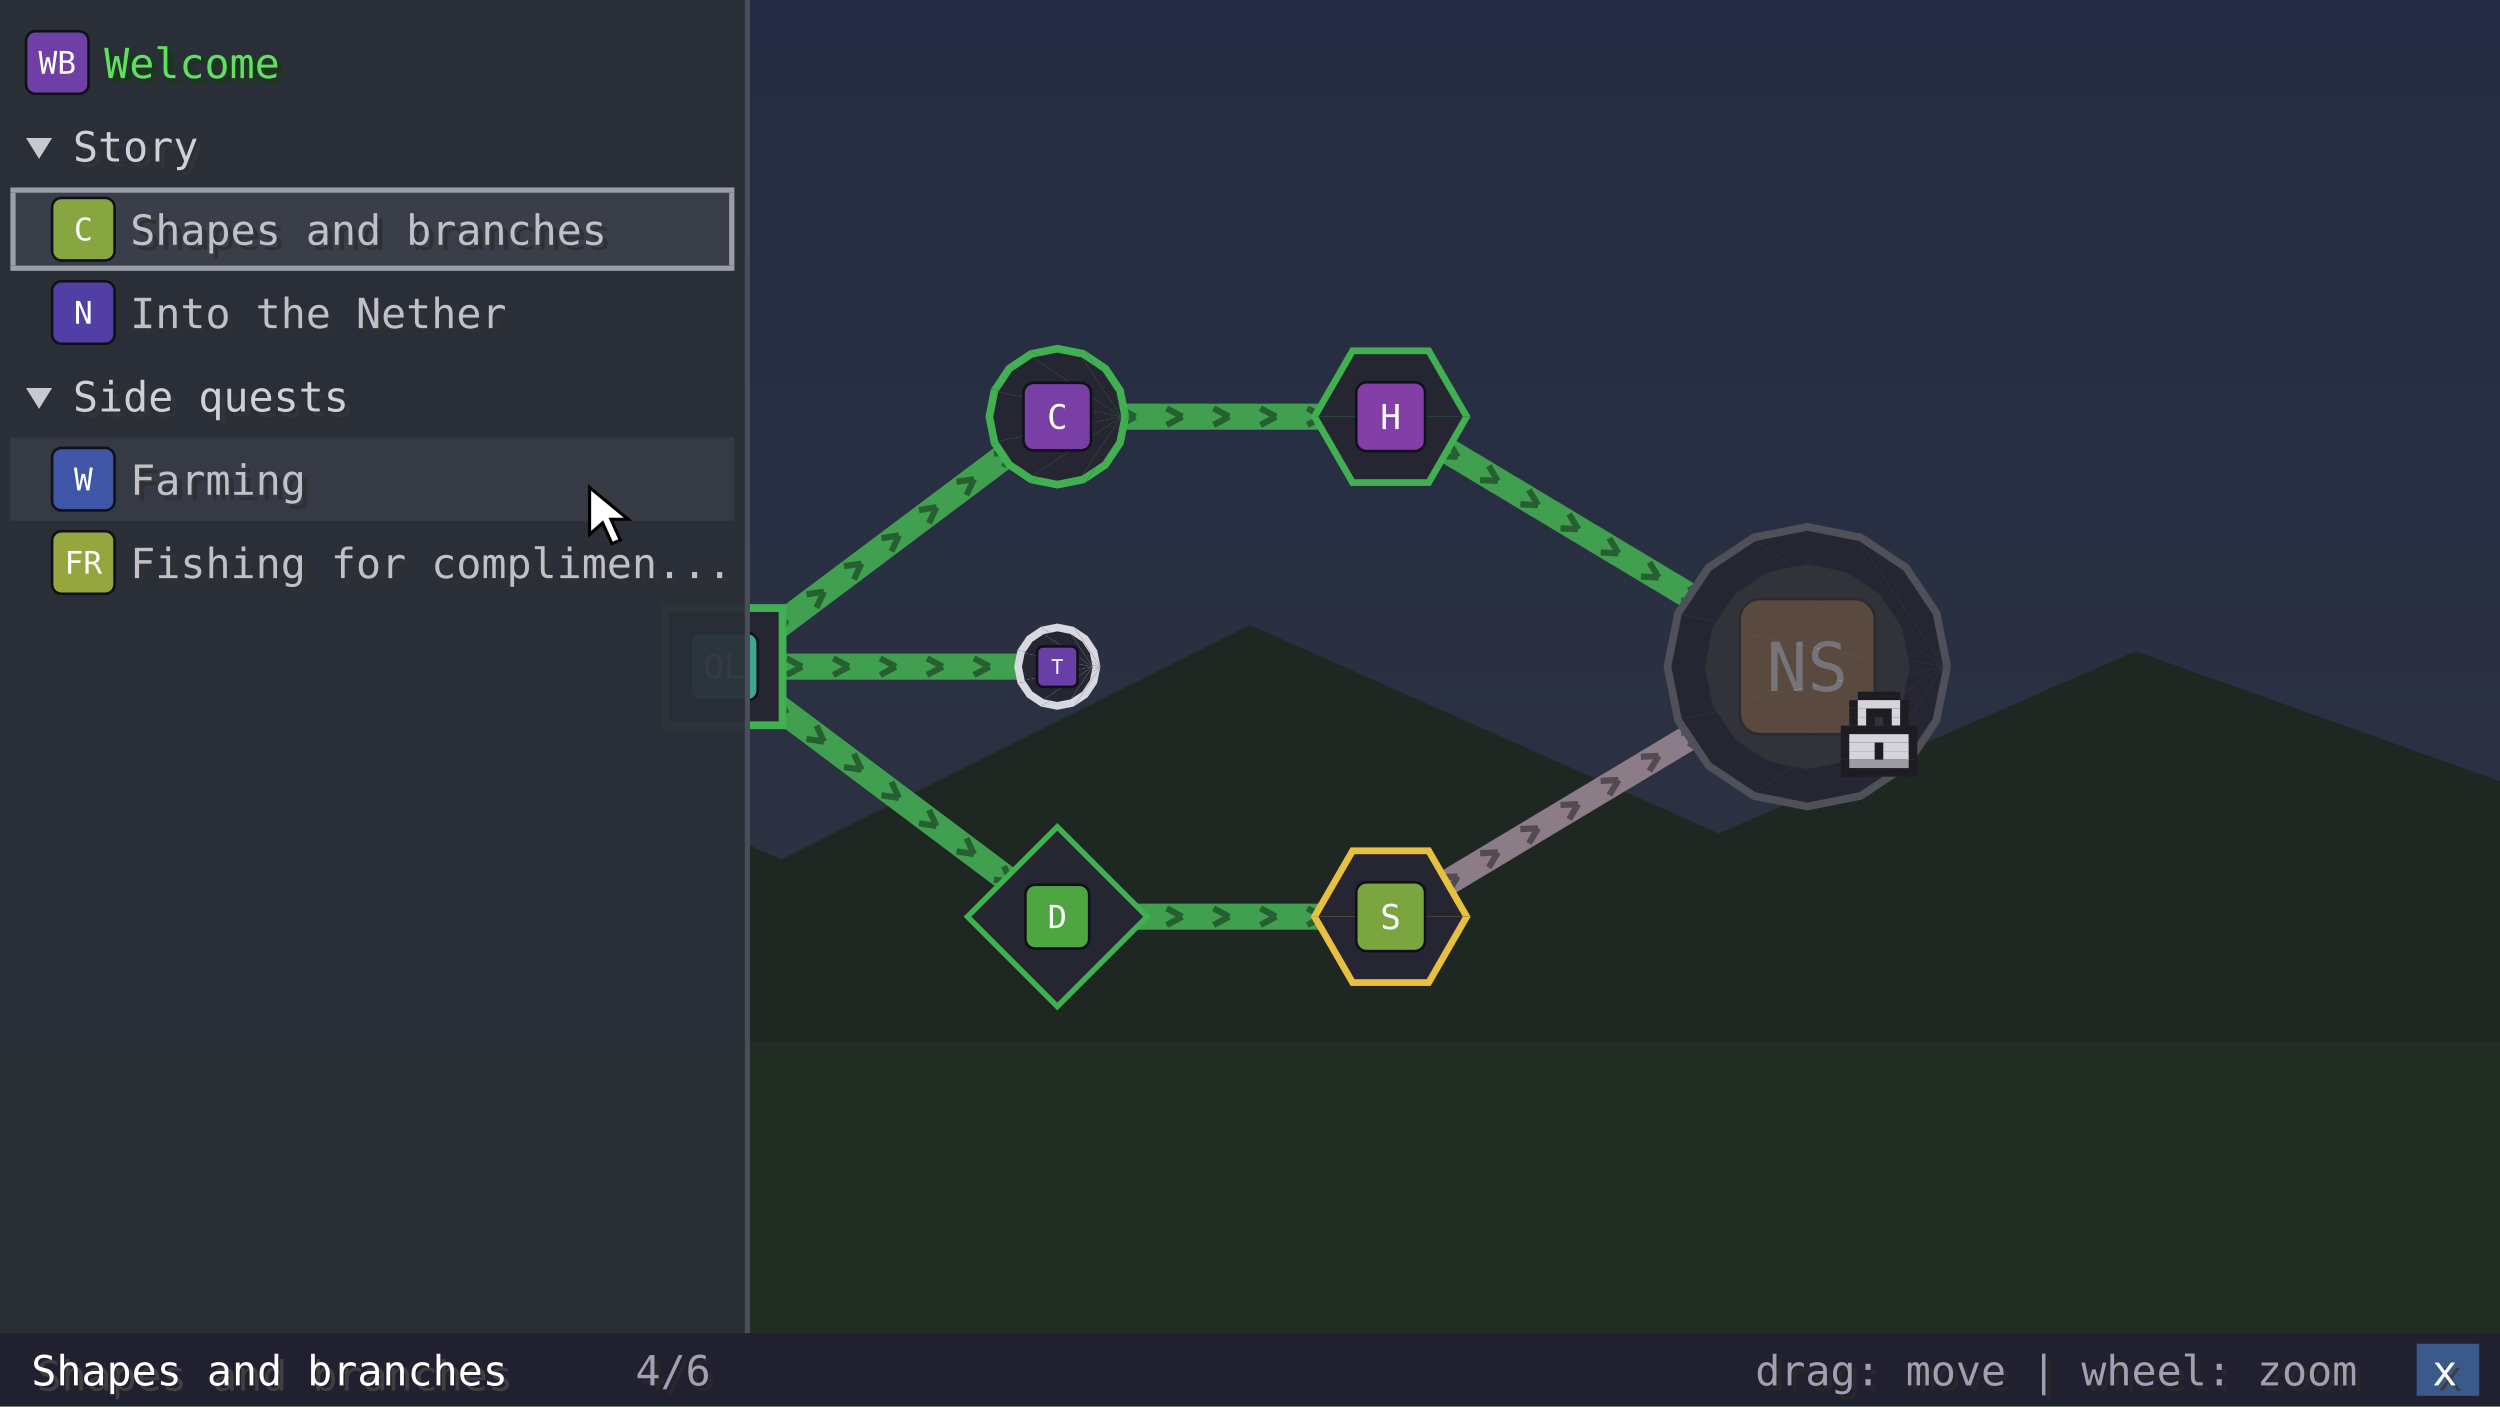
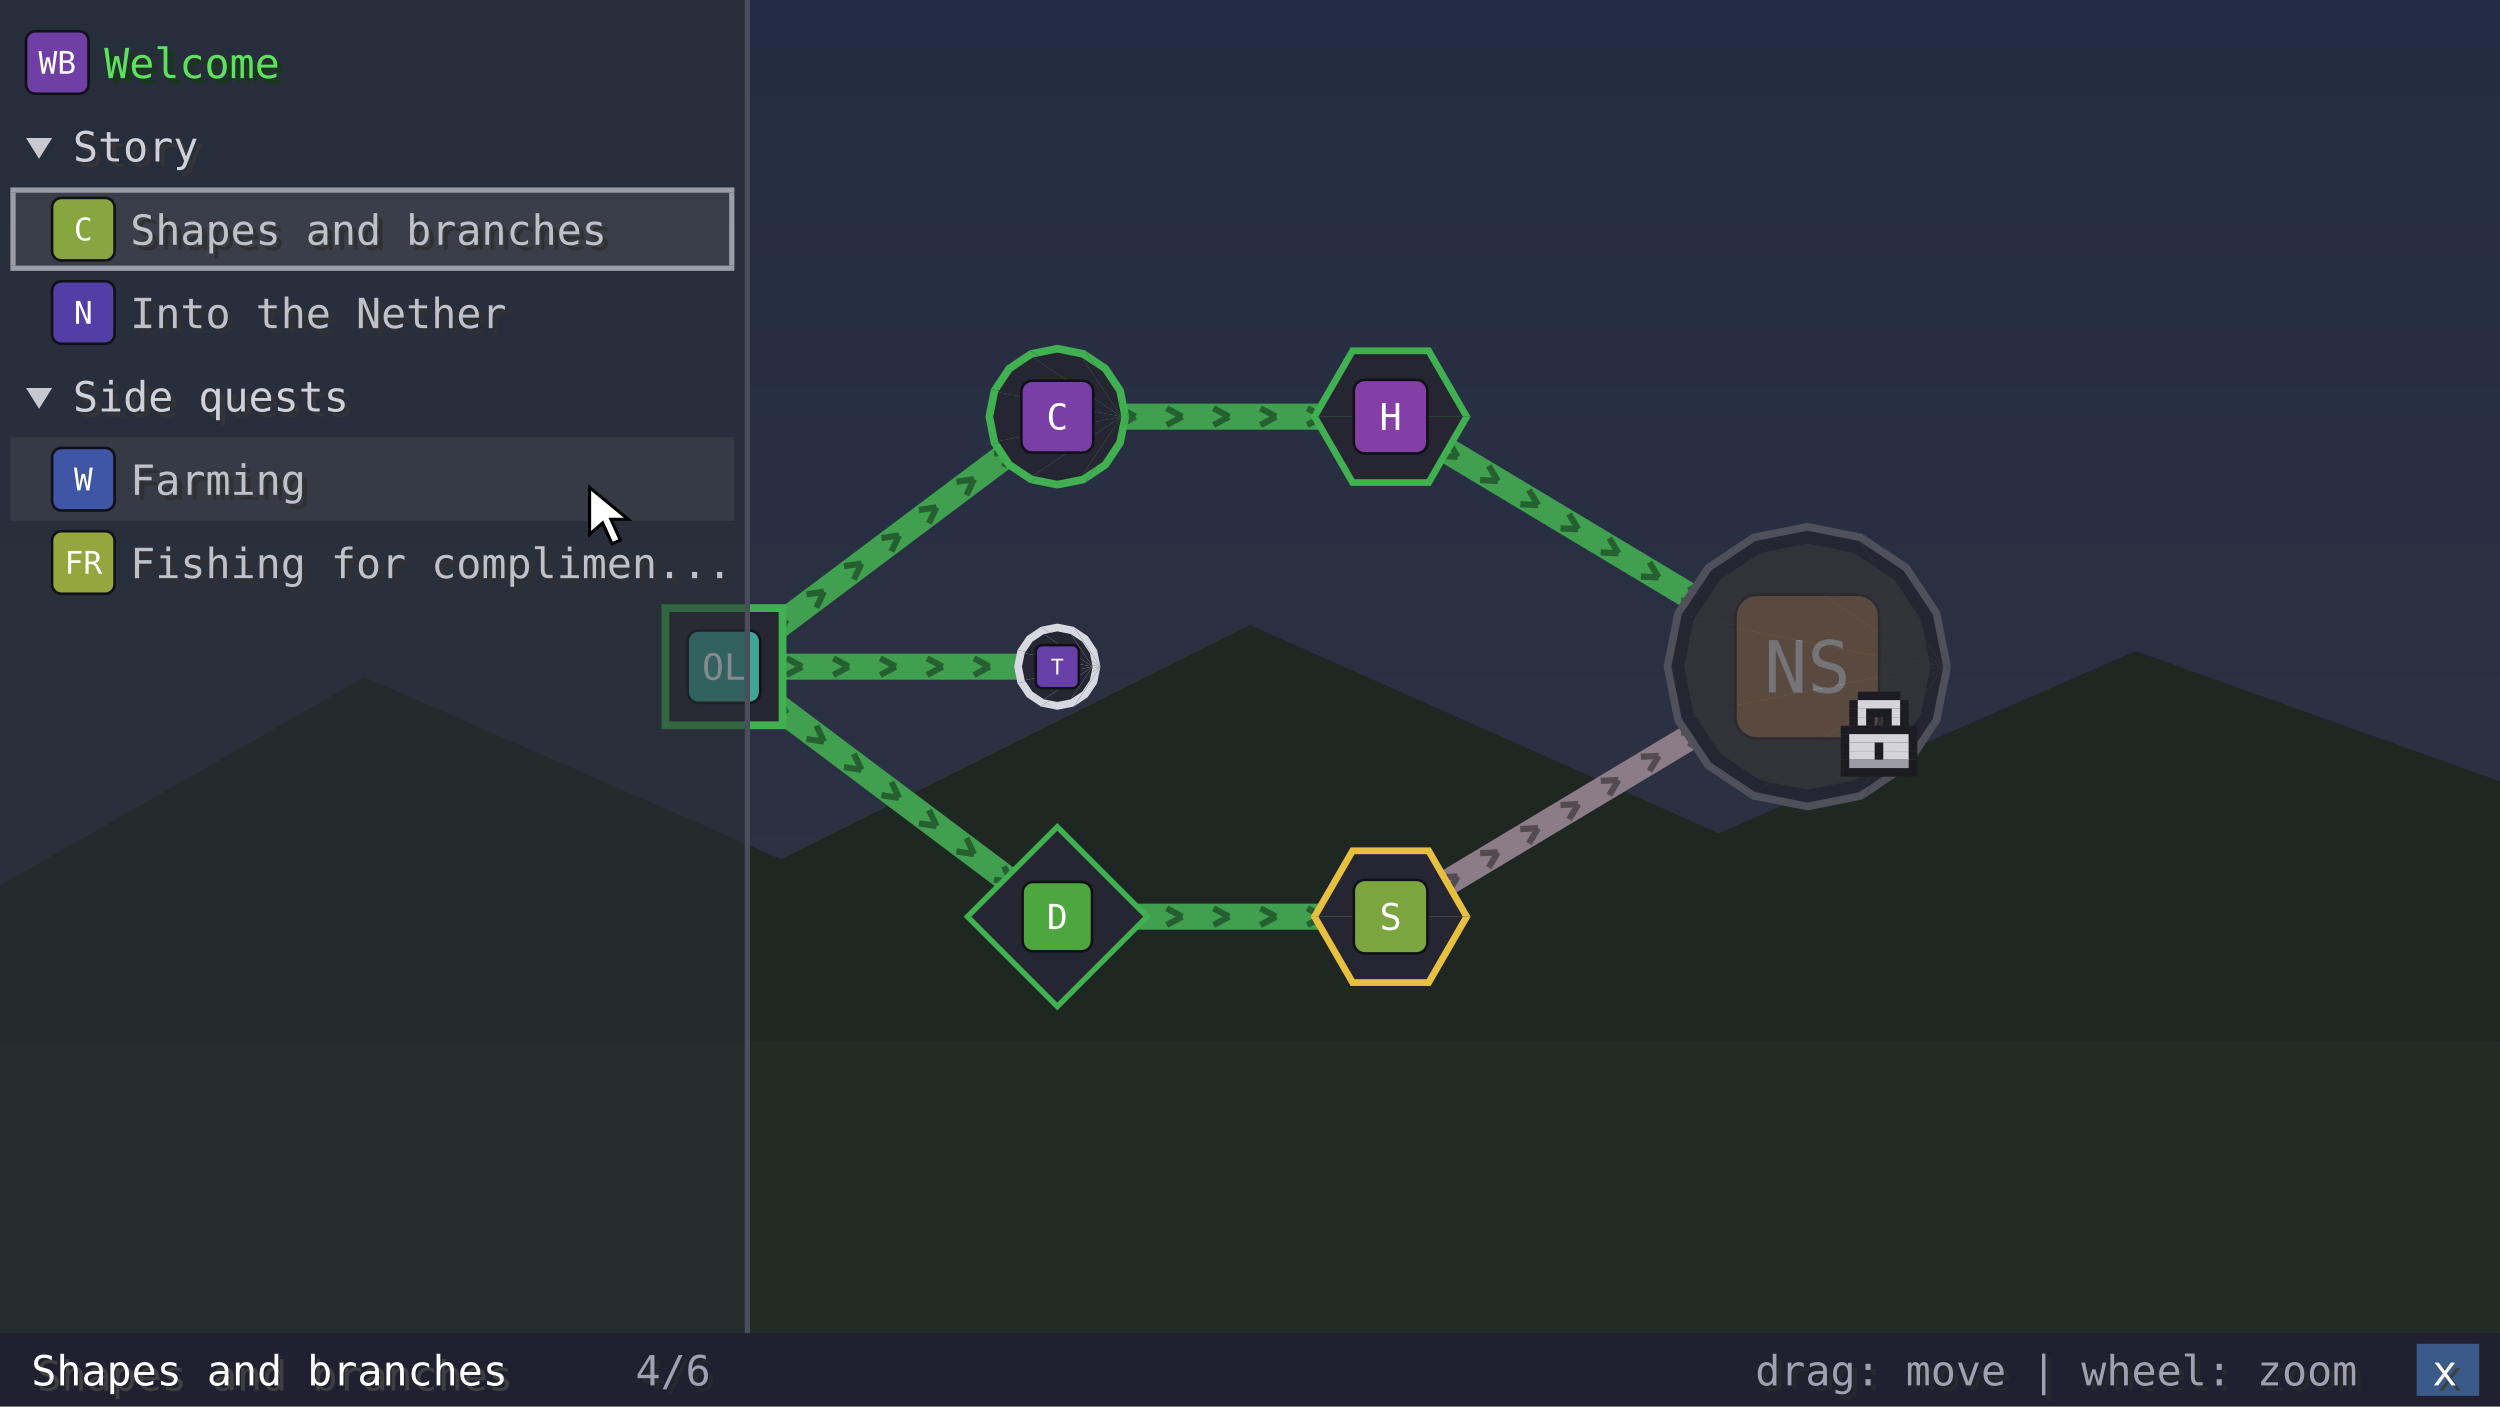
<svg xmlns="http://www.w3.org/2000/svg" viewBox="0 0 480 270" width="960" height="540" font-family="Consolas, 'DejaVu Sans Mono', monospace">
  <defs>
    <linearGradient id="sky" x1="0" y1="0" x2="0" y2="1">
      <stop offset="0" stop-color="#78a7ff" />
      <stop offset="1" stop-color="#c8dcff" />
    </linearGradient>
  </defs>
  <rect width="480" height="270" fill="url(#sky)" />
  <path d="M0 170 L70 130 L150 165 L240 120 L330 160 L410 125 L480 150 L480 270 L0 270 Z" fill="#5d8f4a" />
  <rect y="200" width="480" height="70" fill="#6aa84f" />
  <rect x="0.00" y="0.00" width="480.00" height="270.00" fill="#101018" fill-opacity="0.816" />
  <polygon points="140.50,130.00 204.50,82.00 201.50,78.00 137.50,126.00" fill="#40a050" fill-opacity="1.000" />
  <polygon points="142.90,127.73 144.34,124.65 143.26,124.15 141.82,127.23" fill="#266030" fill-opacity="1.000" />
  <polygon points="140.53,125.51 143.89,124.99 143.71,123.81 140.35,124.33" fill="#266030" fill-opacity="1.000" />
  <polygon points="150.10,122.33 151.54,119.25 150.46,118.75 149.02,121.83" fill="#266030" fill-opacity="1.000" />
  <polygon points="147.73,120.11 151.09,119.59 150.91,118.41 147.55,118.93" fill="#266030" fill-opacity="1.000" />
  <polygon points="157.30,116.93 158.74,113.85 157.66,113.35 156.22,116.43" fill="#266030" fill-opacity="1.000" />
  <polygon points="154.93,114.71 158.29,114.19 158.11,113.01 154.75,113.53" fill="#266030" fill-opacity="1.000" />
  <polygon points="164.50,111.53 165.94,108.45 164.86,107.95 163.42,111.03" fill="#266030" fill-opacity="1.000" />
  <polygon points="162.13,109.31 165.49,108.79 165.31,107.61 161.95,108.13" fill="#266030" fill-opacity="1.000" />
  <polygon points="171.70,106.13 173.14,103.05 172.06,102.55 170.62,105.63" fill="#266030" fill-opacity="1.000" />
  <polygon points="169.33,103.91 172.69,103.39 172.51,102.21 169.15,102.73" fill="#266030" fill-opacity="1.000" />
  <polygon points="178.90,100.73 180.34,97.65 179.26,97.15 177.82,100.23" fill="#266030" fill-opacity="1.000" />
  <polygon points="176.53,98.51 179.89,97.99 179.71,96.81 176.35,97.33" fill="#266030" fill-opacity="1.000" />
  <polygon points="186.10,95.33 187.54,92.25 186.46,91.75 185.02,94.83" fill="#266030" fill-opacity="1.000" />
  <polygon points="183.73,93.11 187.09,92.59 186.91,91.41 183.55,91.93" fill="#266030" fill-opacity="1.000" />
  <polygon points="193.30,89.93 194.74,86.85 193.66,86.35 192.22,89.43" fill="#266030" fill-opacity="1.000" />
  <polygon points="190.93,87.71 194.29,87.19 194.11,86.01 190.75,86.53" fill="#266030" fill-opacity="1.000" />
  <polygon points="200.50,84.53 201.94,81.45 200.86,80.95 199.42,84.03" fill="#266030" fill-opacity="1.000" />
  <polygon points="198.13,82.31 201.49,81.79 201.31,80.61 197.95,81.13" fill="#266030" fill-opacity="1.000" />
  <polygon points="137.50,130.00 201.50,178.00 204.50,174.00 140.50,126.00" fill="#40a050" fill-opacity="1.000" />
  <polygon points="140.35,131.67 143.71,132.19 143.89,131.01 140.53,130.49" fill="#266030" fill-opacity="1.000" />
  <polygon points="141.82,128.77 143.26,131.85 144.34,131.35 142.90,128.27" fill="#266030" fill-opacity="1.000" />
  <polygon points="147.55,137.07 150.91,137.59 151.09,136.41 147.73,135.89" fill="#266030" fill-opacity="1.000" />
  <polygon points="149.02,134.17 150.46,137.25 151.54,136.75 150.10,133.67" fill="#266030" fill-opacity="1.000" />
  <polygon points="154.75,142.47 158.11,142.99 158.29,141.81 154.93,141.29" fill="#266030" fill-opacity="1.000" />
  <polygon points="156.22,139.57 157.66,142.65 158.74,142.15 157.30,139.07" fill="#266030" fill-opacity="1.000" />
  <polygon points="161.95,147.87 165.31,148.39 165.49,147.21 162.13,146.69" fill="#266030" fill-opacity="1.000" />
  <polygon points="163.42,144.97 164.86,148.05 165.94,147.55 164.50,144.47" fill="#266030" fill-opacity="1.000" />
  <polygon points="169.15,153.27 172.51,153.79 172.69,152.61 169.33,152.09" fill="#266030" fill-opacity="1.000" />
  <polygon points="170.62,150.37 172.06,153.45 173.14,152.95 171.70,149.87" fill="#266030" fill-opacity="1.000" />
  <polygon points="176.35,158.67 179.71,159.19 179.89,158.01 176.53,157.49" fill="#266030" fill-opacity="1.000" />
  <polygon points="177.82,155.77 179.26,158.85 180.34,158.35 178.90,155.27" fill="#266030" fill-opacity="1.000" />
  <polygon points="183.55,164.07 186.91,164.59 187.09,163.41 183.73,162.89" fill="#266030" fill-opacity="1.000" />
  <polygon points="185.02,161.17 186.46,164.25 187.54,163.75 186.10,160.67" fill="#266030" fill-opacity="1.000" />
  <polygon points="190.75,169.47 194.11,169.99 194.29,168.81 190.93,168.29" fill="#266030" fill-opacity="1.000" />
  <polygon points="192.22,166.57 193.66,169.65 194.74,169.15 193.30,166.07" fill="#266030" fill-opacity="1.000" />
  <polygon points="197.95,174.87 201.31,175.39 201.49,174.21 198.13,173.69" fill="#266030" fill-opacity="1.000" />
  <polygon points="199.42,171.97 200.86,175.05 201.94,174.55 200.50,171.47" fill="#266030" fill-opacity="1.000" />
  <polygon points="203.00,82.50 267.00,82.50 267.00,77.50 203.00,77.50" fill="#40a050" fill-opacity="1.000" />
  <polygon points="206.28,82.13 209.28,80.53 208.72,79.47 205.72,81.07" fill="#266030" fill-opacity="1.000" />
  <polygon points="205.72,78.93 208.72,80.53 209.28,79.47 206.28,77.87" fill="#266030" fill-opacity="1.000" />
  <polygon points="215.28,82.13 218.28,80.53 217.72,79.47 214.72,81.07" fill="#266030" fill-opacity="1.000" />
  <polygon points="214.72,78.93 217.72,80.53 218.28,79.47 215.28,77.87" fill="#266030" fill-opacity="1.000" />
  <polygon points="224.28,82.13 227.28,80.53 226.72,79.47 223.72,81.07" fill="#266030" fill-opacity="1.000" />
  <polygon points="223.72,78.93 226.72,80.53 227.28,79.47 224.28,77.87" fill="#266030" fill-opacity="1.000" />
  <polygon points="233.28,82.13 236.28,80.53 235.72,79.47 232.72,81.07" fill="#266030" fill-opacity="1.000" />
  <polygon points="232.72,78.93 235.72,80.53 236.28,79.47 233.28,77.87" fill="#266030" fill-opacity="1.000" />
  <polygon points="242.28,82.13 245.28,80.53 244.72,79.47 241.72,81.07" fill="#266030" fill-opacity="1.000" />
  <polygon points="241.72,78.93 244.72,80.53 245.28,79.47 242.28,77.87" fill="#266030" fill-opacity="1.000" />
  <polygon points="251.28,82.13 254.28,80.53 253.72,79.47 250.72,81.07" fill="#266030" fill-opacity="1.000" />
  <polygon points="250.72,78.93 253.72,80.53 254.28,79.47 251.28,77.87" fill="#266030" fill-opacity="1.000" />
  <polygon points="260.28,82.13 263.28,80.53 262.72,79.47 259.72,81.07" fill="#266030" fill-opacity="1.000" />
  <polygon points="259.72,78.93 262.72,80.53 263.28,79.47 260.28,77.87" fill="#266030" fill-opacity="1.000" />
  <polygon points="203.00,178.50 267.00,178.50 267.00,173.50 203.00,173.50" fill="#40a050" fill-opacity="1.000" />
  <polygon points="206.28,178.13 209.28,176.53 208.72,175.47 205.72,177.07" fill="#266030" fill-opacity="1.000" />
  <polygon points="205.72,174.93 208.72,176.53 209.28,175.47 206.28,173.87" fill="#266030" fill-opacity="1.000" />
  <polygon points="215.28,178.13 218.28,176.53 217.72,175.47 214.72,177.07" fill="#266030" fill-opacity="1.000" />
  <polygon points="214.72,174.93 217.72,176.53 218.28,175.47 215.28,173.87" fill="#266030" fill-opacity="1.000" />
  <polygon points="224.28,178.13 227.28,176.53 226.72,175.47 223.72,177.07" fill="#266030" fill-opacity="1.000" />
  <polygon points="223.72,174.93 226.72,176.53 227.28,175.47 224.28,173.87" fill="#266030" fill-opacity="1.000" />
  <polygon points="233.28,178.13 236.28,176.53 235.72,175.47 232.72,177.07" fill="#266030" fill-opacity="1.000" />
  <polygon points="232.72,174.93 235.72,176.53 236.28,175.47 233.28,173.87" fill="#266030" fill-opacity="1.000" />
  <polygon points="242.28,178.13 245.28,176.53 244.72,175.47 241.72,177.07" fill="#266030" fill-opacity="1.000" />
  <polygon points="241.72,174.93 244.72,176.53 245.28,175.47 242.28,173.87" fill="#266030" fill-opacity="1.000" />
  <polygon points="251.28,178.13 254.28,176.53 253.72,175.47 250.72,177.07" fill="#266030" fill-opacity="1.000" />
  <polygon points="250.72,174.93 253.72,176.53 254.28,175.47 251.28,173.87" fill="#266030" fill-opacity="1.000" />
  <polygon points="260.28,178.13 263.28,176.53 262.72,175.47 259.72,177.07" fill="#266030" fill-opacity="1.000" />
  <polygon points="259.72,174.93 262.72,176.53 263.28,175.47 260.28,173.87" fill="#266030" fill-opacity="1.000" />
  <polygon points="265.71,82.14 345.71,130.14 348.29,125.86 268.29,77.86" fill="#40a050" fill-opacity="1.000" />
  <polygon points="268.72,83.51 272.11,83.69 272.18,82.49 268.78,82.32" fill="#266030" fill-opacity="1.000" />
  <polygon points="269.88,80.48 271.63,83.40 272.66,82.78 270.91,79.86" fill="#266030" fill-opacity="1.000" />
  <polygon points="276.44,88.15 279.83,88.32 279.89,87.12 276.50,86.95" fill="#266030" fill-opacity="1.000" />
  <polygon points="277.60,85.11 279.35,88.03 280.38,87.41 278.63,84.49" fill="#266030" fill-opacity="1.000" />
  <polygon points="284.15,92.78 287.55,92.95 287.61,91.75 284.21,91.58" fill="#266030" fill-opacity="1.000" />
  <polygon points="285.32,89.74 287.07,92.66 288.09,92.04 286.35,89.12" fill="#266030" fill-opacity="1.000" />
  <polygon points="291.87,97.41 295.27,97.58 295.33,96.38 291.93,96.21" fill="#266030" fill-opacity="1.000" />
  <polygon points="293.03,94.37 294.78,97.29 295.81,96.67 294.06,93.75" fill="#266030" fill-opacity="1.000" />
  <polygon points="299.59,102.04 302.98,102.21 303.04,101.01 299.65,100.84" fill="#266030" fill-opacity="1.000" />
  <polygon points="300.75,99.00 302.50,101.92 303.53,101.30 301.78,98.38" fill="#266030" fill-opacity="1.000" />
  <polygon points="307.31,106.67 310.70,106.84 310.76,105.64 307.37,105.47" fill="#266030" fill-opacity="1.000" />
  <polygon points="308.47,103.63 310.22,106.55 311.25,105.93 309.50,103.02" fill="#266030" fill-opacity="1.000" />
  <polygon points="315.02,111.30 318.42,111.47 318.48,110.27 315.08,110.10" fill="#266030" fill-opacity="1.000" />
  <polygon points="316.19,108.26 317.94,111.18 318.96,110.56 317.21,107.65" fill="#266030" fill-opacity="1.000" />
  <polygon points="322.74,115.93 326.14,116.10 326.20,114.90 322.80,114.73" fill="#266030" fill-opacity="1.000" />
  <polygon points="323.90,112.89 325.65,115.81 326.68,115.19 324.93,112.28" fill="#266030" fill-opacity="1.000" />
  <polygon points="330.46,120.56 333.85,120.73 333.91,119.53 330.52,119.36" fill="#266030" fill-opacity="1.000" />
  <polygon points="331.62,117.52 333.37,120.44 334.40,119.82 332.65,116.91" fill="#266030" fill-opacity="1.000" />
  <polygon points="338.18,125.19 341.57,125.36 341.63,124.16 338.24,123.99" fill="#266030" fill-opacity="1.000" />
  <polygon points="339.34,122.15 341.09,125.07 342.12,124.45 340.37,121.54" fill="#266030" fill-opacity="1.000" />
  <polygon points="268.29,178.14 348.29,130.14 345.71,125.86 265.71,173.86" fill="#8c7c88" fill-opacity="1.000" />
  <polygon points="270.91,176.14 272.66,173.22 271.63,172.60 269.88,175.52" fill="#544a51" fill-opacity="1.000" />
  <polygon points="268.78,173.68 272.18,173.51 272.11,172.31 268.72,172.49" fill="#544a51" fill-opacity="1.000" />
  <polygon points="278.63,171.51 280.38,168.59 279.35,167.97 277.60,170.89" fill="#544a51" fill-opacity="1.000" />
  <polygon points="276.50,169.05 279.89,168.88 279.83,167.68 276.44,167.85" fill="#544a51" fill-opacity="1.000" />
  <polygon points="286.35,166.88 288.09,163.96 287.07,163.34 285.32,166.26" fill="#544a51" fill-opacity="1.000" />
  <polygon points="284.21,164.42 287.61,164.25 287.55,163.05 284.15,163.22" fill="#544a51" fill-opacity="1.000" />
  <polygon points="294.06,162.25 295.81,159.33 294.78,158.71 293.03,161.63" fill="#544a51" fill-opacity="1.000" />
  <polygon points="291.93,159.79 295.33,159.62 295.27,158.42 291.87,158.59" fill="#544a51" fill-opacity="1.000" />
  <polygon points="301.78,157.62 303.53,154.70 302.50,154.08 300.75,157.00" fill="#544a51" fill-opacity="1.000" />
  <polygon points="299.65,155.16 303.04,154.99 302.98,153.79 299.59,153.96" fill="#544a51" fill-opacity="1.000" />
  <polygon points="309.50,152.98 311.25,150.07 310.22,149.45 308.47,152.37" fill="#544a51" fill-opacity="1.000" />
  <polygon points="307.37,150.53 310.76,150.36 310.70,149.16 307.31,149.33" fill="#544a51" fill-opacity="1.000" />
  <polygon points="317.21,148.35 318.96,145.44 317.94,144.82 316.19,147.74" fill="#544a51" fill-opacity="1.000" />
  <polygon points="315.08,145.90 318.48,145.73 318.42,144.53 315.02,144.70" fill="#544a51" fill-opacity="1.000" />
  <polygon points="324.93,143.72 326.68,140.81 325.65,140.19 323.90,143.11" fill="#544a51" fill-opacity="1.000" />
  <polygon points="322.80,141.27 326.20,141.10 326.14,139.90 322.74,140.07" fill="#544a51" fill-opacity="1.000" />
  <polygon points="332.65,139.09 334.40,136.18 333.37,135.56 331.62,138.48" fill="#544a51" fill-opacity="1.000" />
  <polygon points="330.52,136.64 333.91,136.47 333.85,135.27 330.46,135.44" fill="#544a51" fill-opacity="1.000" />
  <polygon points="340.37,134.46 342.12,131.55 341.09,130.93 339.34,133.85" fill="#544a51" fill-opacity="1.000" />
  <polygon points="338.24,132.01 341.63,131.84 341.57,130.64 338.18,130.81" fill="#544a51" fill-opacity="1.000" />
  <polygon points="139.00,130.50 203.00,130.50 203.00,125.50 139.00,125.50" fill="#40a050" fill-opacity="1.000" />
  <polygon points="142.28,130.13 145.28,128.53 144.72,127.47 141.72,129.07" fill="#266030" fill-opacity="1.000" />
  <polygon points="141.72,126.93 144.72,128.53 145.28,127.47 142.28,125.87" fill="#266030" fill-opacity="1.000" />
  <polygon points="151.28,130.13 154.28,128.53 153.72,127.47 150.72,129.07" fill="#266030" fill-opacity="1.000" />
  <polygon points="150.72,126.93 153.72,128.53 154.28,127.47 151.28,125.87" fill="#266030" fill-opacity="1.000" />
  <polygon points="160.28,130.13 163.28,128.53 162.72,127.47 159.72,129.07" fill="#266030" fill-opacity="1.000" />
  <polygon points="159.72,126.93 162.72,128.53 163.28,127.47 160.28,125.87" fill="#266030" fill-opacity="1.000" />
  <polygon points="169.28,130.13 172.28,128.53 171.72,127.47 168.72,129.07" fill="#266030" fill-opacity="1.000" />
  <polygon points="168.72,126.93 171.72,128.53 172.28,127.47 169.28,125.87" fill="#266030" fill-opacity="1.000" />
  <polygon points="178.28,130.13 181.28,128.53 180.72,127.47 177.72,129.07" fill="#266030" fill-opacity="1.000" />
  <polygon points="177.72,126.93 180.72,128.53 181.28,127.47 178.28,125.87" fill="#266030" fill-opacity="1.000" />
  <polygon points="187.28,130.13 190.28,128.53 189.72,127.47 186.72,129.07" fill="#266030" fill-opacity="1.000" />
  <polygon points="186.72,126.93 189.72,128.53 190.28,127.47 187.28,125.87" fill="#266030" fill-opacity="1.000" />
  <polygon points="196.28,130.13 199.28,128.53 198.72,127.47 195.72,129.07" fill="#266030" fill-opacity="1.000" />
  <polygon points="195.72,126.93 198.72,128.53 199.28,127.47 196.28,125.87" fill="#266030" fill-opacity="1.000" />
  <polygon points="127.00,140.00 151.00,140.00 151.00,116.00 127.00,116.00" fill="#40b050" fill-opacity="1.000" />
  <polygon points="128.50,138.50 149.50,138.50 149.50,117.50 128.50,117.50" fill="#262632" fill-opacity="1.000" />
-   <rect x="132.52" y="121.52" width="12.96" height="12.96" rx="1.94" fill="hsl(170, 45%, 45%)" stroke="#101018" stroke-width="0.5" />
-   <text x="139.00" y="130.33" font-size="6.48" text-anchor="middle" fill="#ffffff">OL</text>
+   <rect x="132.04" y="121.04" width="13.92" height="13.92" rx="2.09" fill="hsl(170, 45%, 45%)" stroke="#101018" stroke-width="0.5" />
+   <text x="139.00" y="130.51" font-size="6.96" text-anchor="middle" fill="#ffffff">OL</text>
  <polygon points="216.80,80.00 215.75,74.72 212.76,70.24 208.28,67.25" fill="#40b050" fill-opacity="1.000" />
  <polygon points="216.80,80.00 208.28,67.25 203.00,66.20 197.72,67.25" fill="#40b050" fill-opacity="1.000" />
  <polygon points="216.80,80.00 197.72,67.25 193.24,70.24 190.25,74.72" fill="#40b050" fill-opacity="1.000" />
  <polygon points="216.80,80.00 190.25,74.72 189.20,80.00 190.25,85.28" fill="#40b050" fill-opacity="1.000" />
  <polygon points="216.80,80.00 190.25,85.28 193.24,89.76 197.72,92.75" fill="#40b050" fill-opacity="1.000" />
  <polygon points="216.80,80.00 197.72,92.75 203.00,93.80 208.28,92.75" fill="#40b050" fill-opacity="1.000" />
  <polygon points="216.80,80.00 208.28,92.75 212.76,89.76 215.75,85.28" fill="#40b050" fill-opacity="1.000" />
  <polygon points="215.30,80.00 214.36,75.29 211.70,71.30 207.71,68.64" fill="#262632" fill-opacity="1.000" />
  <polygon points="215.30,80.00 207.71,68.64 203.00,67.70 198.29,68.64" fill="#262632" fill-opacity="1.000" />
  <polygon points="215.30,80.00 198.29,68.64 194.30,71.30 191.64,75.29" fill="#262632" fill-opacity="1.000" />
  <polygon points="215.30,80.00 191.64,75.29 190.70,80.00 191.64,84.71" fill="#262632" fill-opacity="1.000" />
  <polygon points="215.30,80.00 191.64,84.71 194.30,88.70 198.29,91.36" fill="#262632" fill-opacity="1.000" />
  <polygon points="215.30,80.00 198.29,91.36 203.00,92.30 207.71,91.36" fill="#262632" fill-opacity="1.000" />
  <polygon points="215.30,80.00 207.71,91.36 211.70,88.70 214.36,84.71" fill="#262632" fill-opacity="1.000" />
-   <rect x="196.51" y="73.51" width="12.97" height="12.97" rx="1.95" fill="hsl(274, 45%, 45%)" stroke="#101018" stroke-width="0.5" />
-   <text x="203.00" y="82.33" font-size="6.49" text-anchor="middle" fill="#ffffff">C</text>
+   <rect x="196.10" y="73.10" width="13.80" height="13.80" rx="2.07" fill="hsl(274, 45%, 45%)" stroke="#101018" stroke-width="0.5" />
+   <text x="203.00" y="82.48" font-size="6.90" text-anchor="middle" fill="#ffffff">C</text>
  <polygon points="221.00,176.00 203.00,158.00 185.00,176.00 203.00,194.00" fill="#40b050" fill-opacity="1.000" />
  <polygon points="219.50,176.00 203.00,159.50 186.50,176.00 203.00,192.50" fill="#262632" fill-opacity="1.000" />
-   <rect x="196.88" y="169.88" width="12.24" height="12.24" rx="1.84" fill="hsl(112, 45%, 45%)" stroke="#101018" stroke-width="0.5" />
-   <text x="203.00" y="178.20" font-size="6.12" text-anchor="middle" fill="#ffffff">D</text>
+   <rect x="196.34" y="169.34" width="13.32" height="13.32" rx="2.00" fill="hsl(112, 45%, 45%)" stroke="#101018" stroke-width="0.5" />
+   <text x="203.00" y="178.40" font-size="6.66" text-anchor="middle" fill="#ffffff">D</text>
  <polygon points="282.36,80.00 274.68,66.70 259.32,66.70 251.64,80.00" fill="#40b050" fill-opacity="1.000" />
  <polygon points="282.36,80.00 251.64,80.00 259.32,93.30 274.68,93.30" fill="#40b050" fill-opacity="1.000" />
  <polygon points="280.86,80.00 273.93,68.00 260.07,68.00 253.14,80.00" fill="#262632" fill-opacity="1.000" />
  <polygon points="280.86,80.00 253.14,80.00 260.07,92.00 273.93,92.00" fill="#262632" fill-opacity="1.000" />
-   <rect x="260.40" y="73.40" width="13.21" height="13.21" rx="1.98" fill="hsl(280, 45%, 45%)" stroke="#101018" stroke-width="0.5" />
-   <text x="267.00" y="82.38" font-size="6.60" text-anchor="middle" fill="#ffffff">H</text>
+   <rect x="259.93" y="72.93" width="14.13" height="14.13" rx="2.12" fill="hsl(280, 45%, 45%)" stroke="#101018" stroke-width="0.5" />
+   <text x="267.00" y="82.54" font-size="7.07" text-anchor="middle" fill="#ffffff">H</text>
  <polygon points="282.36,176.00 274.68,162.70 259.32,162.70 251.64,176.00" fill="#e8c040" fill-opacity="1.000" />
  <polygon points="282.36,176.00 251.64,176.00 259.32,189.30 274.68,189.30" fill="#e8c040" fill-opacity="1.000" />
  <polygon points="280.86,176.00 273.93,164.00 260.07,164.00 253.14,176.00" fill="#262632" fill-opacity="1.000" />
  <polygon points="280.86,176.00 253.14,176.00 260.07,188.00 273.93,188.00" fill="#262632" fill-opacity="1.000" />
-   <rect x="260.40" y="169.40" width="13.21" height="13.21" rx="1.98" fill="hsl(85, 45%, 45%)" stroke="#101018" stroke-width="0.5" />
-   <text x="267.00" y="178.38" font-size="6.60" text-anchor="middle" fill="#ffffff">S</text>
+   <rect x="259.93" y="168.93" width="14.13" height="14.13" rx="2.12" fill="hsl(85, 45%, 45%)" stroke="#101018" stroke-width="0.5" />
+   <text x="267.00" y="178.54" font-size="7.07" text-anchor="middle" fill="#ffffff">S</text>
  <polygon points="374.60,128.00 372.50,117.44 366.52,108.48 357.56,102.50" fill="#50505a" fill-opacity="1.000" />
  <polygon points="374.60,128.00 357.56,102.50 347.00,100.40 336.44,102.50" fill="#50505a" fill-opacity="1.000" />
  <polygon points="374.60,128.00 336.44,102.50 327.48,108.48 321.50,117.44" fill="#50505a" fill-opacity="1.000" />
  <polygon points="374.60,128.00 321.50,117.44 319.40,128.00 321.50,138.56" fill="#50505a" fill-opacity="1.000" />
  <polygon points="374.60,128.00 321.50,138.56 327.48,147.52 336.44,153.50" fill="#50505a" fill-opacity="1.000" />
  <polygon points="374.60,128.00 336.44,153.50 347.00,155.60 357.56,153.50" fill="#50505a" fill-opacity="1.000" />
  <polygon points="374.60,128.00 357.56,153.50 366.52,147.52 372.50,138.56" fill="#50505a" fill-opacity="1.000" />
  <polygon points="373.10,128.00 371.11,118.01 365.46,109.54 356.99,103.89" fill="#262632" fill-opacity="1.000" />
  <polygon points="373.10,128.00 356.99,103.89 347.00,101.90 337.01,103.89" fill="#262632" fill-opacity="1.000" />
  <polygon points="373.10,128.00 337.01,103.89 328.54,109.54 322.89,118.01" fill="#262632" fill-opacity="1.000" />
  <polygon points="373.10,128.00 322.89,118.01 320.90,128.00 322.89,137.99" fill="#262632" fill-opacity="1.000" />
  <polygon points="373.10,128.00 322.89,137.99 328.54,146.46 337.01,152.11" fill="#262632" fill-opacity="1.000" />
  <polygon points="373.10,128.00 337.01,152.11 347.00,154.10 356.99,152.11" fill="#262632" fill-opacity="1.000" />
  <polygon points="373.10,128.00 356.99,152.11 365.46,146.46 371.11,137.99" fill="#262632" fill-opacity="1.000" />
-   <rect x="334.03" y="115.03" width="25.94" height="25.94" rx="3.89" fill="hsl(29, 45%, 45%)" stroke="#101018" stroke-width="0.5" />
-   <text x="347.00" y="132.67" font-size="12.97" text-anchor="middle" fill="#ffffff">NS</text>
-   <polygon points="366.67,128.00 365.17,120.47 360.91,114.09 354.53,109.83" fill="#38383e" fill-opacity="0.690" />
-   <polygon points="366.67,128.00 354.53,109.83 347.00,108.33 339.47,109.83" fill="#38383e" fill-opacity="0.690" />
-   <polygon points="366.67,128.00 339.47,109.83 333.09,114.09 328.83,120.47" fill="#38383e" fill-opacity="0.690" />
-   <polygon points="366.67,128.00 328.83,120.47 327.33,128.00 328.83,135.53" fill="#38383e" fill-opacity="0.690" />
-   <polygon points="366.67,128.00 328.83,135.53 333.09,141.91 339.47,146.17" fill="#38383e" fill-opacity="0.690" />
-   <polygon points="366.67,128.00 339.47,146.17 347.00,147.66 354.53,146.17" fill="#38383e" fill-opacity="0.690" />
-   <polygon points="366.67,128.00 354.53,146.17 360.91,141.91 365.17,135.53" fill="#38383e" fill-opacity="0.690" />
+   <rect x="333.20" y="114.20" width="27.60" height="27.60" rx="4.14" fill="hsl(29, 45%, 45%)" stroke="#101018" stroke-width="0.5" />
+   <text x="347.00" y="132.97" font-size="13.80" text-anchor="middle" fill="#ffffff">NS</text>
+   <polygon points="370.63,128.00 368.83,118.96 363.71,111.29 356.04,106.17" fill="#38383e" fill-opacity="0.690" />
+   <polygon points="370.63,128.00 356.04,106.17 347.00,104.37 337.96,106.17" fill="#38383e" fill-opacity="0.690" />
+   <polygon points="370.63,128.00 337.96,106.17 330.29,111.29 325.17,118.96" fill="#38383e" fill-opacity="0.690" />
+   <polygon points="370.63,128.00 325.17,118.96 323.37,128.00 325.17,137.04" fill="#38383e" fill-opacity="0.690" />
+   <polygon points="370.63,128.00 325.17,137.04 330.29,144.71 337.96,149.83" fill="#38383e" fill-opacity="0.690" />
+   <polygon points="370.63,128.00 337.96,149.83 347.00,151.63 356.04,149.83" fill="#38383e" fill-opacity="0.690" />
+   <polygon points="370.63,128.00 356.04,149.83 363.71,144.71 368.83,137.04" fill="#38383e" fill-opacity="0.690" />
  <rect x="356.70" y="132.80" width="8.16" height="1.63" fill="#1c1c22" fill-opacity="1.000" />
  <rect x="355.06" y="134.43" width="1.63" height="1.63" fill="#1c1c22" fill-opacity="1.000" />
  <rect x="356.70" y="134.43" width="8.16" height="1.63" fill="#d4d4da" fill-opacity="1.000" />
  <rect x="364.86" y="134.43" width="1.63" height="1.63" fill="#1c1c22" fill-opacity="1.000" />
  <rect x="355.06" y="136.06" width="1.63" height="1.63" fill="#1c1c22" fill-opacity="1.000" />
  <rect x="356.70" y="136.06" width="1.63" height="1.63" fill="#d4d4da" fill-opacity="1.000" />
  <rect x="358.33" y="136.06" width="4.90" height="1.63" fill="#1c1c22" fill-opacity="1.000" />
  <rect x="363.22" y="136.06" width="1.63" height="1.63" fill="#d4d4da" fill-opacity="1.000" />
  <rect x="364.86" y="136.06" width="1.63" height="1.63" fill="#1c1c22" fill-opacity="1.000" />
  <rect x="355.06" y="137.70" width="1.63" height="1.63" fill="#1c1c22" fill-opacity="1.000" />
  <rect x="356.70" y="137.70" width="1.63" height="1.63" fill="#d4d4da" fill-opacity="1.000" />
  <rect x="358.33" y="137.70" width="1.63" height="1.63" fill="#1c1c22" fill-opacity="1.000" />
  <rect x="361.59" y="137.70" width="1.63" height="1.63" fill="#1c1c22" fill-opacity="1.000" />
  <rect x="363.22" y="137.70" width="1.63" height="1.63" fill="#d4d4da" fill-opacity="1.000" />
  <rect x="364.86" y="137.70" width="1.63" height="1.63" fill="#1c1c22" fill-opacity="1.000" />
  <rect x="353.43" y="139.33" width="14.69" height="1.63" fill="#1c1c22" fill-opacity="1.000" />
  <rect x="353.43" y="140.96" width="1.63" height="1.63" fill="#1c1c22" fill-opacity="1.000" />
  <rect x="355.06" y="140.96" width="11.42" height="1.63" fill="#d4d4da" fill-opacity="1.000" />
  <rect x="366.49" y="140.96" width="1.63" height="1.63" fill="#1c1c22" fill-opacity="1.000" />
  <rect x="353.43" y="142.59" width="1.63" height="1.63" fill="#1c1c22" fill-opacity="1.000" />
  <rect x="355.06" y="142.59" width="4.90" height="1.63" fill="#d4d4da" fill-opacity="1.000" />
  <rect x="359.96" y="142.59" width="1.63" height="1.63" fill="#1c1c22" fill-opacity="1.000" />
  <rect x="361.59" y="142.59" width="4.90" height="1.63" fill="#d4d4da" fill-opacity="1.000" />
  <rect x="366.49" y="142.59" width="1.63" height="1.63" fill="#1c1c22" fill-opacity="1.000" />
  <rect x="353.43" y="144.22" width="1.63" height="1.63" fill="#1c1c22" fill-opacity="1.000" />
  <rect x="355.06" y="144.22" width="4.90" height="1.63" fill="#d4d4da" fill-opacity="1.000" />
  <rect x="359.96" y="144.22" width="1.63" height="1.63" fill="#1c1c22" fill-opacity="1.000" />
  <rect x="361.59" y="144.22" width="4.90" height="1.63" fill="#d4d4da" fill-opacity="1.000" />
  <rect x="366.49" y="144.22" width="1.63" height="1.63" fill="#1c1c22" fill-opacity="1.000" />
  <rect x="353.43" y="145.86" width="1.63" height="1.63" fill="#1c1c22" fill-opacity="1.000" />
  <rect x="355.06" y="145.86" width="11.42" height="1.63" fill="#9c9ca6" fill-opacity="1.000" />
  <rect x="366.49" y="145.86" width="1.63" height="1.63" fill="#1c1c22" fill-opacity="1.000" />
  <rect x="353.43" y="147.49" width="14.69" height="1.63" fill="#1c1c22" fill-opacity="1.000" />
  <polygon points="211.28,128.00 210.65,124.83 208.85,122.15 206.17,120.35" fill="#d8d8e0" fill-opacity="1.000" />
  <polygon points="211.28,128.00 206.17,120.35 203.00,119.72 199.83,120.35" fill="#d8d8e0" fill-opacity="1.000" />
  <polygon points="211.28,128.00 199.83,120.35 197.15,122.15 195.35,124.83" fill="#d8d8e0" fill-opacity="1.000" />
  <polygon points="211.28,128.00 195.35,124.83 194.72,128.00 195.35,131.17" fill="#d8d8e0" fill-opacity="1.000" />
  <polygon points="211.28,128.00 195.35,131.17 197.15,133.85 199.83,135.65" fill="#d8d8e0" fill-opacity="1.000" />
  <polygon points="211.28,128.00 199.83,135.65 203.00,136.28 206.17,135.65" fill="#d8d8e0" fill-opacity="1.000" />
  <polygon points="211.28,128.00 206.17,135.65 208.85,133.85 210.65,131.17" fill="#d8d8e0" fill-opacity="1.000" />
  <polygon points="209.78,128.00 209.26,125.41 207.79,123.21 205.59,121.74" fill="#262632" fill-opacity="1.000" />
  <polygon points="209.78,128.00 205.59,121.74 203.00,121.22 200.41,121.74" fill="#262632" fill-opacity="1.000" />
  <polygon points="209.78,128.00 200.41,121.74 198.21,123.21 196.74,125.41" fill="#262632" fill-opacity="1.000" />
  <polygon points="209.78,128.00 196.74,125.41 196.22,128.00 196.74,130.59" fill="#262632" fill-opacity="1.000" />
  <polygon points="209.78,128.00 196.74,130.59 198.21,132.79 200.41,134.26" fill="#262632" fill-opacity="1.000" />
  <polygon points="209.78,128.00 200.41,134.26 203.00,134.78 205.59,134.26" fill="#262632" fill-opacity="1.000" />
  <polygon points="209.78,128.00 205.59,134.26 207.79,132.79 209.26,130.59" fill="#262632" fill-opacity="1.000" />
-   <rect x="199.11" y="124.11" width="7.78" height="7.78" rx="1.17" fill="hsl(264, 45%, 45%)" stroke="#101018" stroke-width="0.5" />
-   <text x="203.00" y="129.40" font-size="3.89" text-anchor="middle" fill="#ffffff">T</text>
-   <rect x="0.00" y="0.00" width="144.00" height="256.00" fill="#2a2e36" fill-opacity="0.941" />
+   <rect x="198.86" y="123.86" width="8.28" height="8.28" rx="1.24" fill="hsl(264, 45%, 45%)" stroke="#101018" stroke-width="0.5" />
+   <text x="203.00" y="129.49" font-size="4.14" text-anchor="middle" fill="#ffffff">T</text>
+   <rect x="0.00" y="0.00" width="144.00" height="256.00" fill="#2a2e36" fill-opacity="0.565" />
  <rect x="143.00" y="0.00" width="1.00" height="256.00" fill="#4a4e5a" fill-opacity="1.000" />
  <rect x="5.00" y="6.00" width="12.00" height="12.00" rx="1.80" fill="hsl(268, 45%, 45%)" stroke="#101018" stroke-width="0.5" />
  <text x="11.00" y="14.16" font-size="6.00" text-anchor="middle" fill="#ffffff">WB</text>
  <text x="21.00" y="16.00" font-size="8" textLength="39.00" lengthAdjust="spacingAndGlyphs" fill="#183818">Welcome</text>
  <text x="20.00" y="15.00" font-size="8" textLength="39.00" lengthAdjust="spacingAndGlyphs" fill="#60e060">Welcome</text>
  <polygon points="7.50,30.50 10.00,26.50 5.00,26.50 5.00,26.50" fill="#c8c8d0" fill-opacity="1.000" />
  <text x="15.00" y="32.00" font-size="8" textLength="28.00" lengthAdjust="spacingAndGlyphs" fill="#343436">Story</text>
  <text x="14.00" y="31.00" font-size="8" textLength="28.00" lengthAdjust="spacingAndGlyphs" fill="#d0d0d8">Story</text>
  <rect x="2.00" y="36.00" width="139.00" height="16.00" fill="#3a3e48" fill-opacity="1.000" />
  <rect x="2.00" y="36.00" width="139.00" height="1.00" fill="#9a9ea8" fill-opacity="1.000" />
  <rect x="2.00" y="51.00" width="139.00" height="1.00" fill="#9a9ea8" fill-opacity="1.000" />
  <rect x="2.00" y="37.00" width="1.00" height="14.00" fill="#9a9ea8" fill-opacity="1.000" />
  <rect x="140.00" y="37.00" width="1.00" height="14.00" fill="#9a9ea8" fill-opacity="1.000" />
  <rect x="10.00" y="38.00" width="12.00" height="12.00" rx="1.80" fill="hsl(78, 45%, 45%)" stroke="#101018" stroke-width="0.5" />
  <text x="16.00" y="46.16" font-size="6.00" text-anchor="middle" fill="#ffffff">C</text>
  <text x="26.00" y="48.00" font-size="8" textLength="110.00" lengthAdjust="spacingAndGlyphs" fill="#303032">Shapes and branches</text>
  <text x="25.00" y="47.00" font-size="8" textLength="110.00" lengthAdjust="spacingAndGlyphs" fill="#c0c0c8">Shapes and branches</text>
  <rect x="10.00" y="54.00" width="12.00" height="12.00" rx="1.80" fill="hsl(251, 45%, 45%)" stroke="#101018" stroke-width="0.5" />
  <text x="16.00" y="62.16" font-size="6.00" text-anchor="middle" fill="#ffffff">N</text>
  <text x="26.00" y="64.00" font-size="8" textLength="78.00" lengthAdjust="spacingAndGlyphs" fill="#303032">Into the Nether</text>
  <text x="25.00" y="63.00" font-size="8" textLength="78.00" lengthAdjust="spacingAndGlyphs" fill="#c0c0c8">Into the Nether</text>
  <polygon points="7.50,78.50 10.00,74.50 5.00,74.50 5.00,74.50" fill="#c8c8d0" fill-opacity="1.000" />
  <text x="15.00" y="80.00" font-size="8" textLength="58.00" lengthAdjust="spacingAndGlyphs" fill="#343436">Side quests</text>
  <text x="14.00" y="79.00" font-size="8" textLength="58.00" lengthAdjust="spacingAndGlyphs" fill="#d0d0d8">Side quests</text>
  <rect x="2.00" y="84.00" width="139.00" height="16.00" fill="#363a44" fill-opacity="1.000" />
  <rect x="10.00" y="86.00" width="12.00" height="12.00" rx="1.80" fill="hsl(227, 45%, 45%)" stroke="#101018" stroke-width="0.5" />
  <text x="16.00" y="94.16" font-size="6.00" text-anchor="middle" fill="#ffffff">W</text>
  <text x="26.00" y="96.00" font-size="8" textLength="38.00" lengthAdjust="spacingAndGlyphs" fill="#303032">Farming</text>
  <text x="25.00" y="95.00" font-size="8" textLength="38.00" lengthAdjust="spacingAndGlyphs" fill="#c0c0c8">Farming</text>
  <rect x="10.00" y="102.00" width="12.00" height="12.00" rx="1.80" fill="hsl(70, 45%, 45%)" stroke="#101018" stroke-width="0.5" />
  <text x="16.00" y="110.16" font-size="6.00" text-anchor="middle" fill="#ffffff">FR</text>
  <text x="26.00" y="112.00" font-size="8" textLength="112.00" lengthAdjust="spacingAndGlyphs" fill="#303032">Fishing for complimen...</text>
  <text x="25.00" y="111.00" font-size="8" textLength="112.00" lengthAdjust="spacingAndGlyphs" fill="#c0c0c8">Fishing for complimen...</text>
  <rect x="0.00" y="256.00" width="480.00" height="14.00" fill="#202030" fill-opacity="1.000" />
  <rect x="464.00" y="258.00" width="12.00" height="10.00" fill="#3a5a8a" fill-opacity="1.000" />
  <text x="468.00" y="267.00" font-size="8" textLength="6.00" lengthAdjust="spacingAndGlyphs" fill="#3f3f3f">x</text>
  <text x="467.00" y="266.00" font-size="8" textLength="6.00" lengthAdjust="spacingAndGlyphs" fill="#ffffff">x</text>
  <text x="7.00" y="267.00" font-size="8" textLength="110.00" lengthAdjust="spacingAndGlyphs" fill="#3f3f3f">Shapes and branches</text>
  <text x="6.00" y="266.00" font-size="8" textLength="110.00" lengthAdjust="spacingAndGlyphs" fill="#ffffff">Shapes and branches</text>
  <text x="123.00" y="267.00" font-size="8" textLength="18.00" lengthAdjust="spacingAndGlyphs" fill="#28282c">4/6</text>
  <text x="122.00" y="266.00" font-size="8" textLength="18.00" lengthAdjust="spacingAndGlyphs" fill="#a0a0b0">4/6</text>
  <text x="338.00" y="267.00" font-size="8" textLength="121.00" lengthAdjust="spacingAndGlyphs" fill="#28282c">drag: move | wheel: zoom</text>
  <text x="337.00" y="266.00" font-size="8" textLength="121.00" lengthAdjust="spacingAndGlyphs" fill="#a0a0b0">drag: move | wheel: zoom</text>
  <path d="M113.20 93.60 l0 9 l2.5 -2.2 l1.8 4 l1.6 -0.7 l-1.8 -4 l3.3 0 Z" fill="#ffffff" stroke="#000000" stroke-width="0.6" />
</svg>
